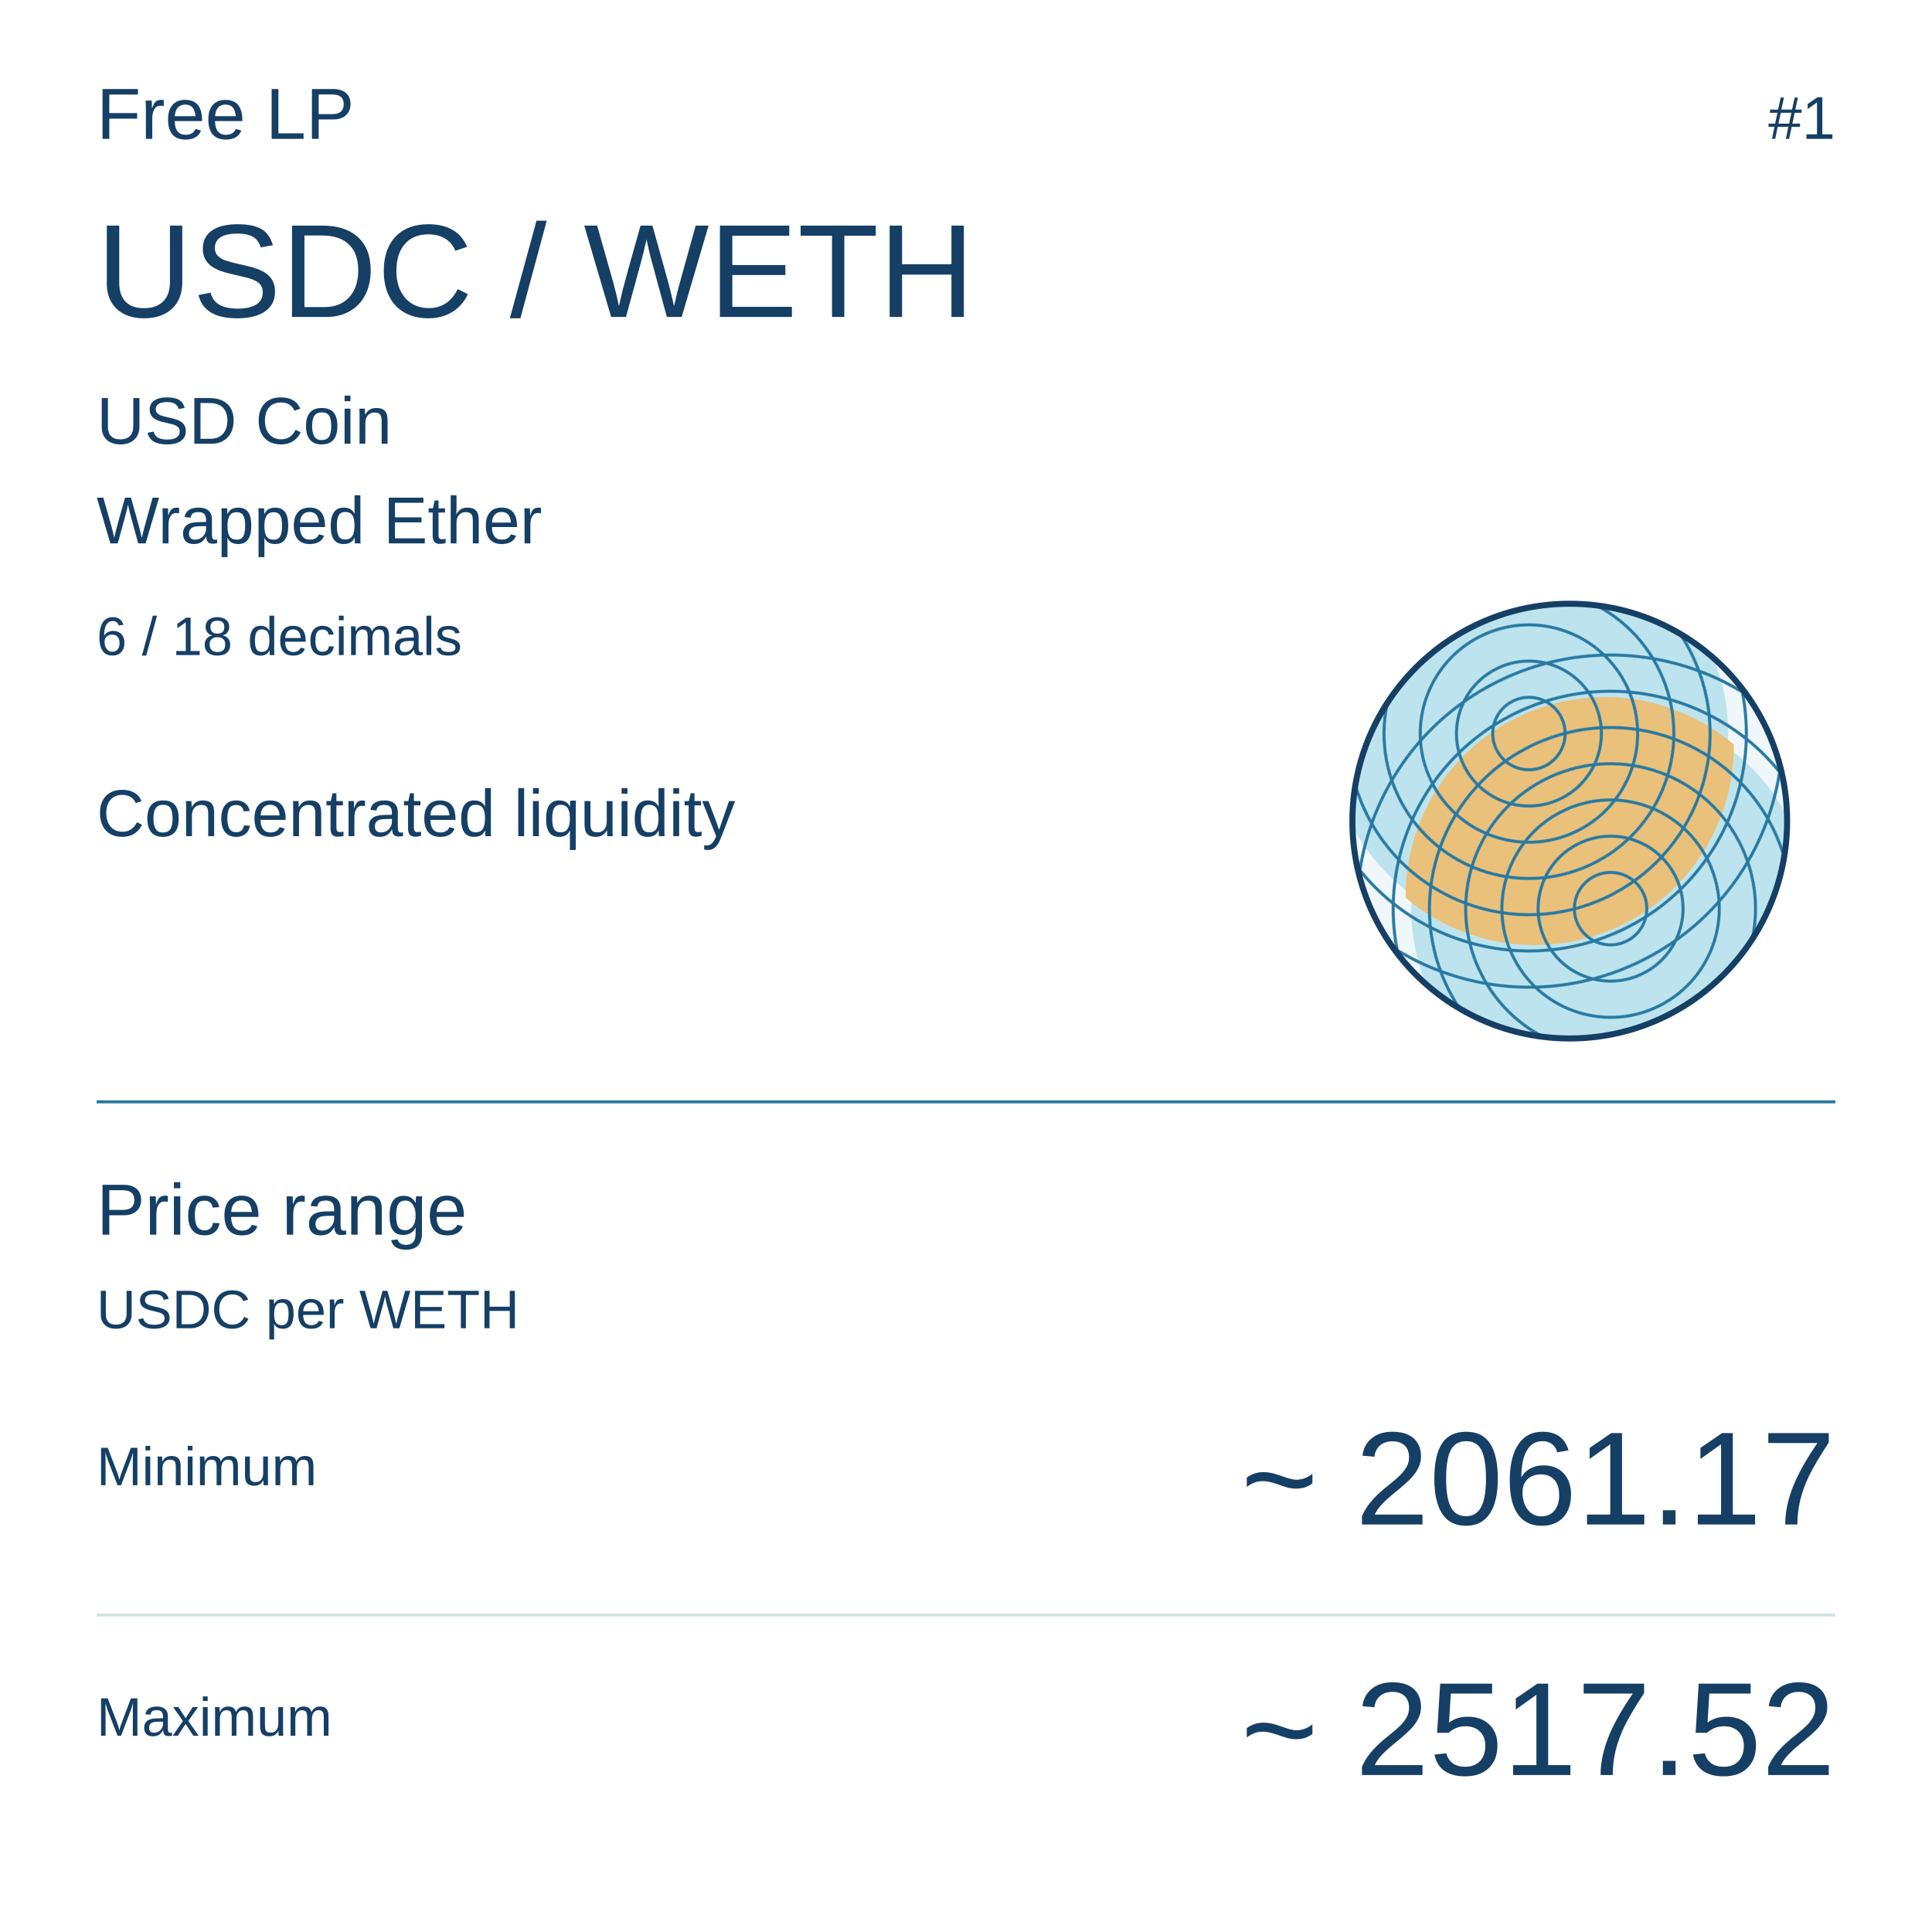
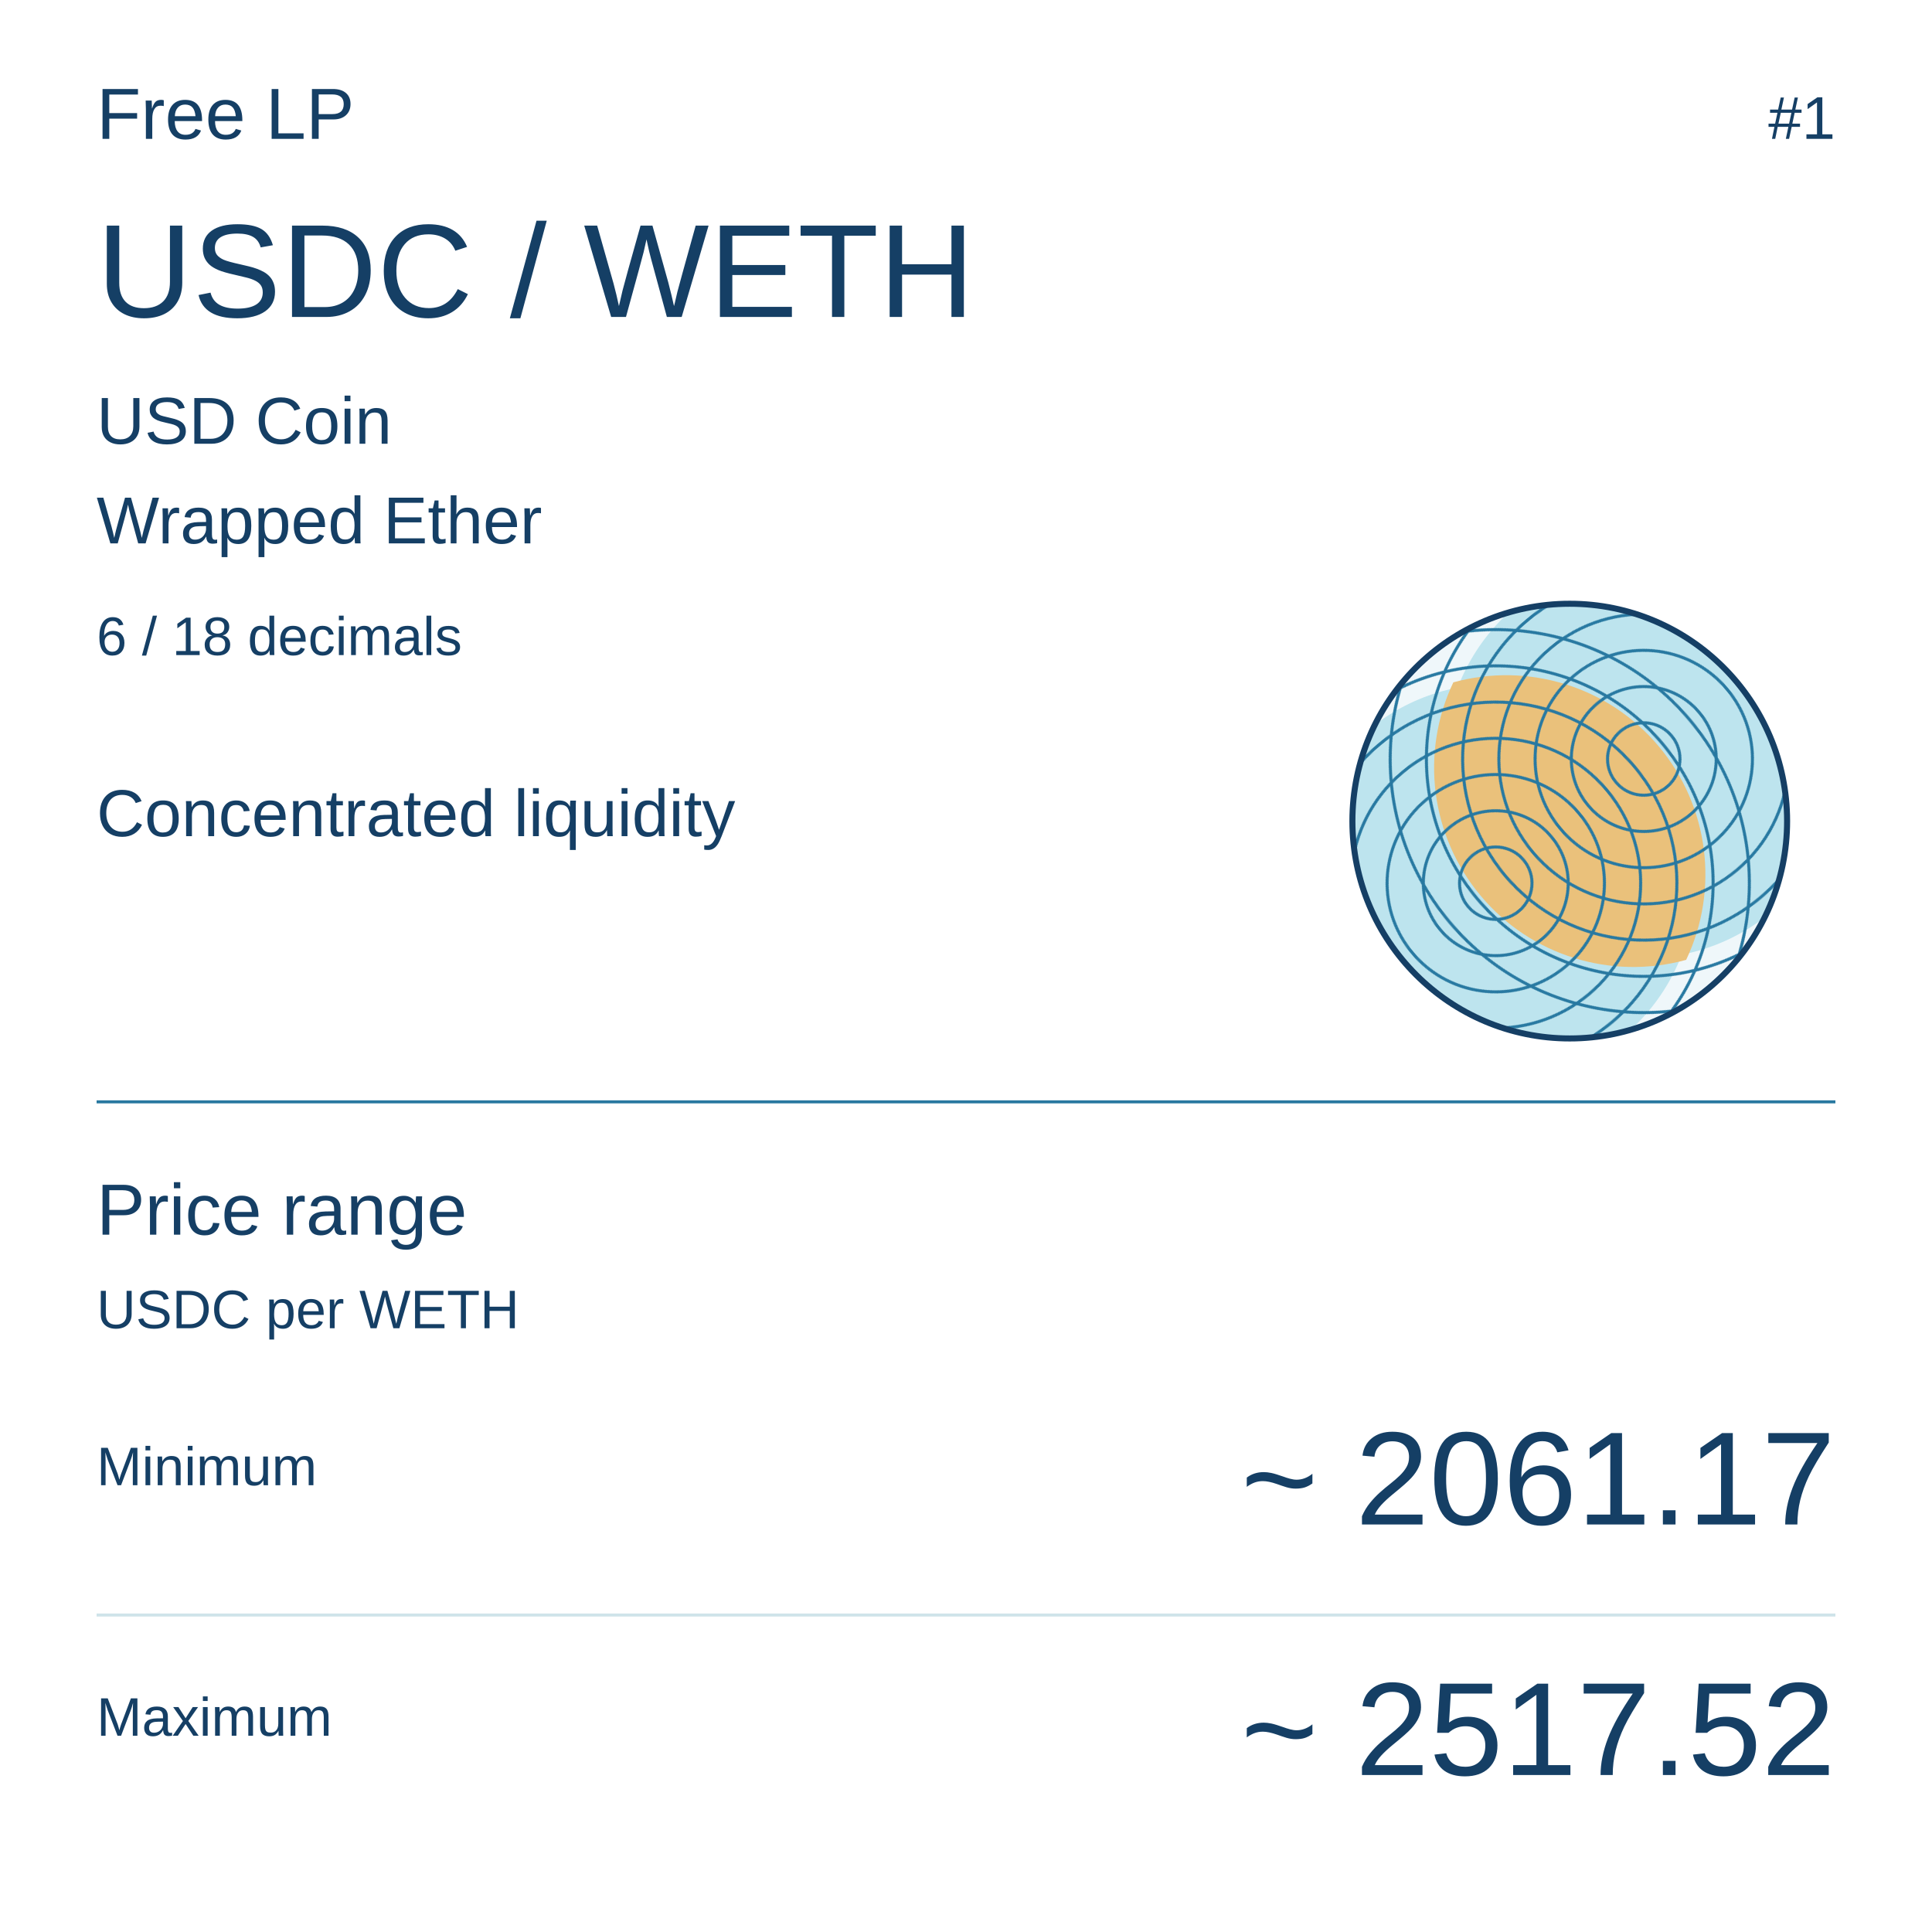
<svg xmlns="http://www.w3.org/2000/svg" width="640" height="640" viewBox="0 0 640 640">
  <rect width="640" height="640" fill="#fff" />
  <g font-family="Arial,Helvetica,sans-serif" fill="#153f65">
    <text x="32" y="46" font-size="24">Free LP</text>
    <text x="608" y="46" text-anchor="end" font-size="20">#1</text>
    <text x="32" y="105" font-size="44">USDC / WETH</text>
    <text x="32" y="147" font-size="22">USD Coin</text>
    <text x="32" y="180" font-size="22">Wrapped Ether</text>
    <text x="32" y="217" font-size="18">6 / 18 decimals</text>
  </g>
  <defs>
    <pattern id="ripples" width="180" height="180" patternUnits="userSpaceOnUse" x="430" y="185">
      <g fill="none" stroke="#2878a0" stroke-width="1">
        <circle cx="58" cy="87" r="12" />
        <circle cx="122" cy="87" r="12" />
        <circle cx="58" cy="87" r="24" />
        <circle cx="122" cy="87" r="24" />
        <circle cx="58" cy="87" r="36" />
        <circle cx="122" cy="87" r="36" />
        <circle cx="58" cy="87" r="48" />
        <circle cx="122" cy="87" r="48" />
        <circle cx="58" cy="87" r="60" />
        <circle cx="122" cy="87" r="60" />
        <circle cx="58" cy="87" r="72" />
        <circle cx="122" cy="87" r="72" />
        <circle cx="58" cy="87" r="84" />
        <circle cx="122" cy="87" r="84" />
      </g>
    </pattern>
    <clipPath id="disc">
      <circle cx="520" cy="272" r="72" />
    </clipPath>
  </defs>
  <g clip-path="url(#disc)">
    <circle cx="520" cy="272" r="72" fill="#eff7fa" />
-     <g transform="rotate(65 520 272)">
+     <g transform="rotate(140 520 272)">
      <circle cx="488" cy="272" r="66" fill="#bde4ee" />
      <circle cx="552" cy="272" r="66" fill="#bde4ee" />
      <path d="M520 212 A66 66 0 0 1 520 332 A66 66 0 0 1 520 212Z" fill="#eac17b" />
      <rect x="430" y="182" width="180" height="180" fill="url(#ripples)" />
    </g>
  </g>
  <circle cx="520" cy="272" r="72" fill="none" stroke="#153f65" stroke-width="2" />
  <g font-family="Arial,Helvetica,sans-serif" fill="#153f65">
    <text x="32" y="277" font-size="22">Concentrated liquidity</text>
  </g>
  <path d="M32 365H608" stroke="#2878a0" />
  <g font-family="Arial,Helvetica,sans-serif" fill="#153f65">
    <text x="32" y="409" font-size="24">Price range</text>
    <text x="32" y="440" font-size="18">USDC per WETH</text>
    <text x="32" y="492" font-size="18">Minimum</text>
    <text x="608" y="505" text-anchor="end" font-size="44">~ 2061.17</text>
    <path d="M32 535H608" stroke="#cfe3e9" />
    <text x="32" y="575" font-size="18">Maximum</text>
    <text x="608" y="588" text-anchor="end" font-size="44">~ 2517.52</text>
  </g>
</svg>
